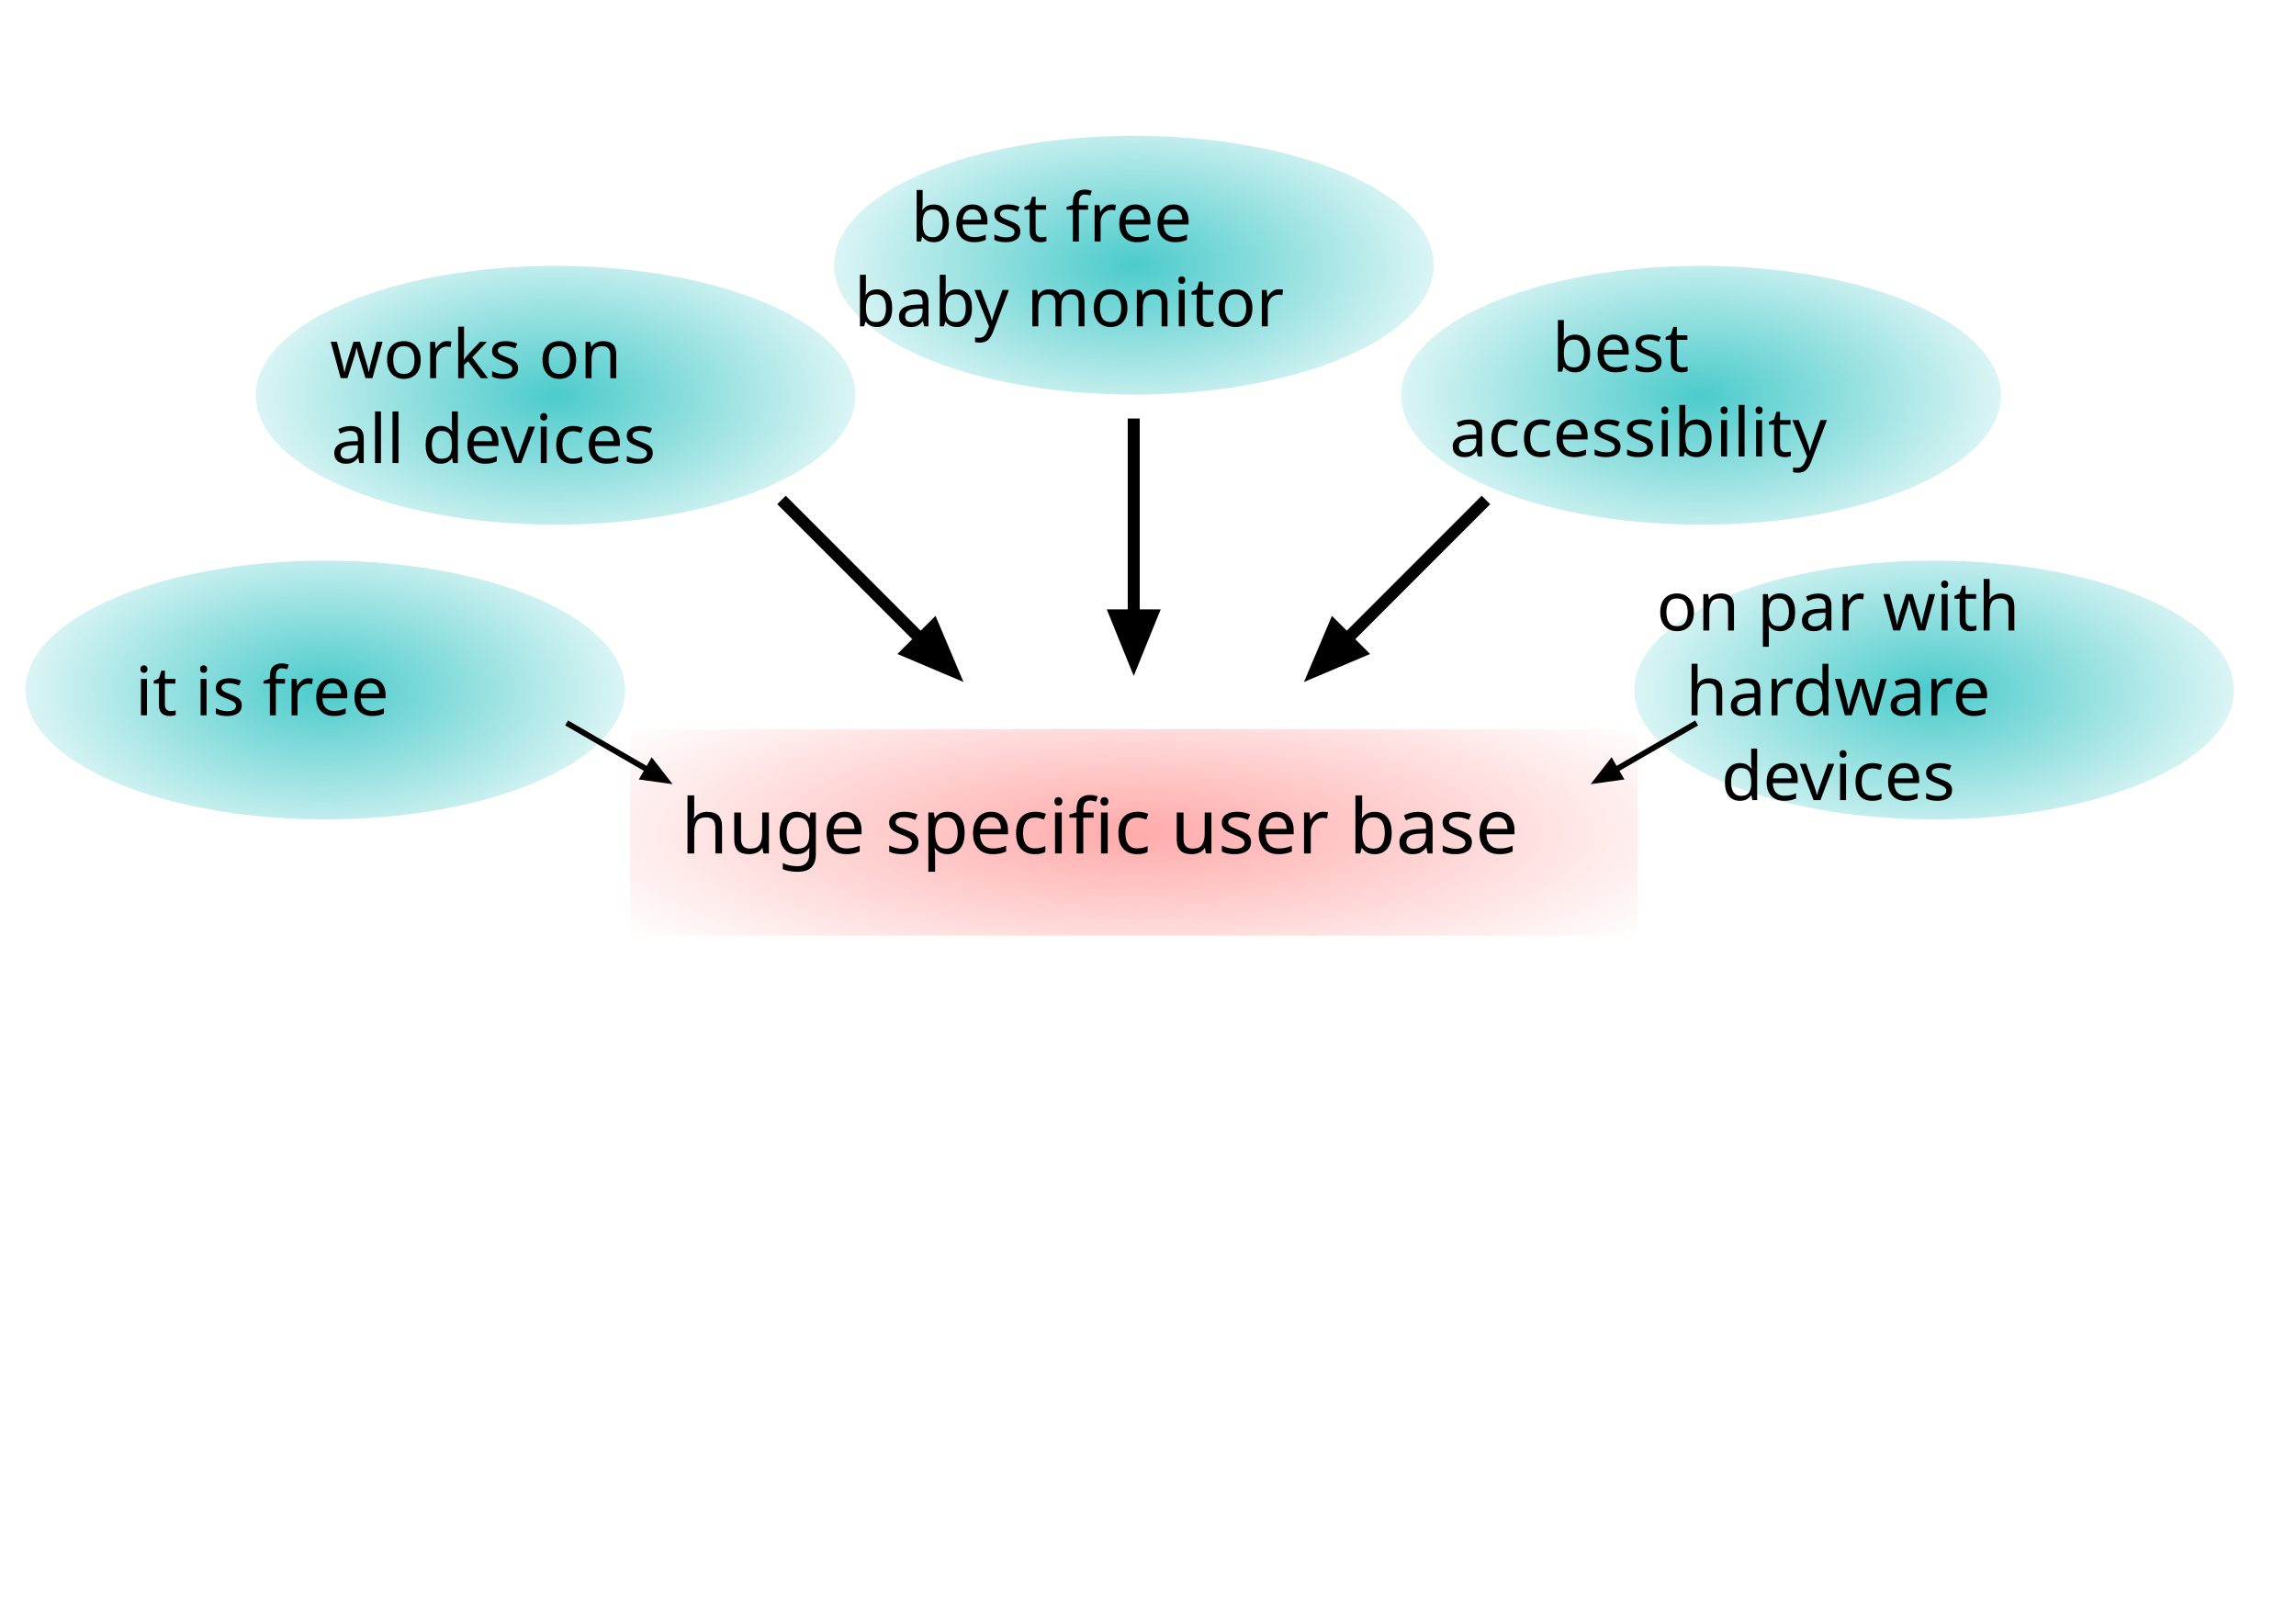
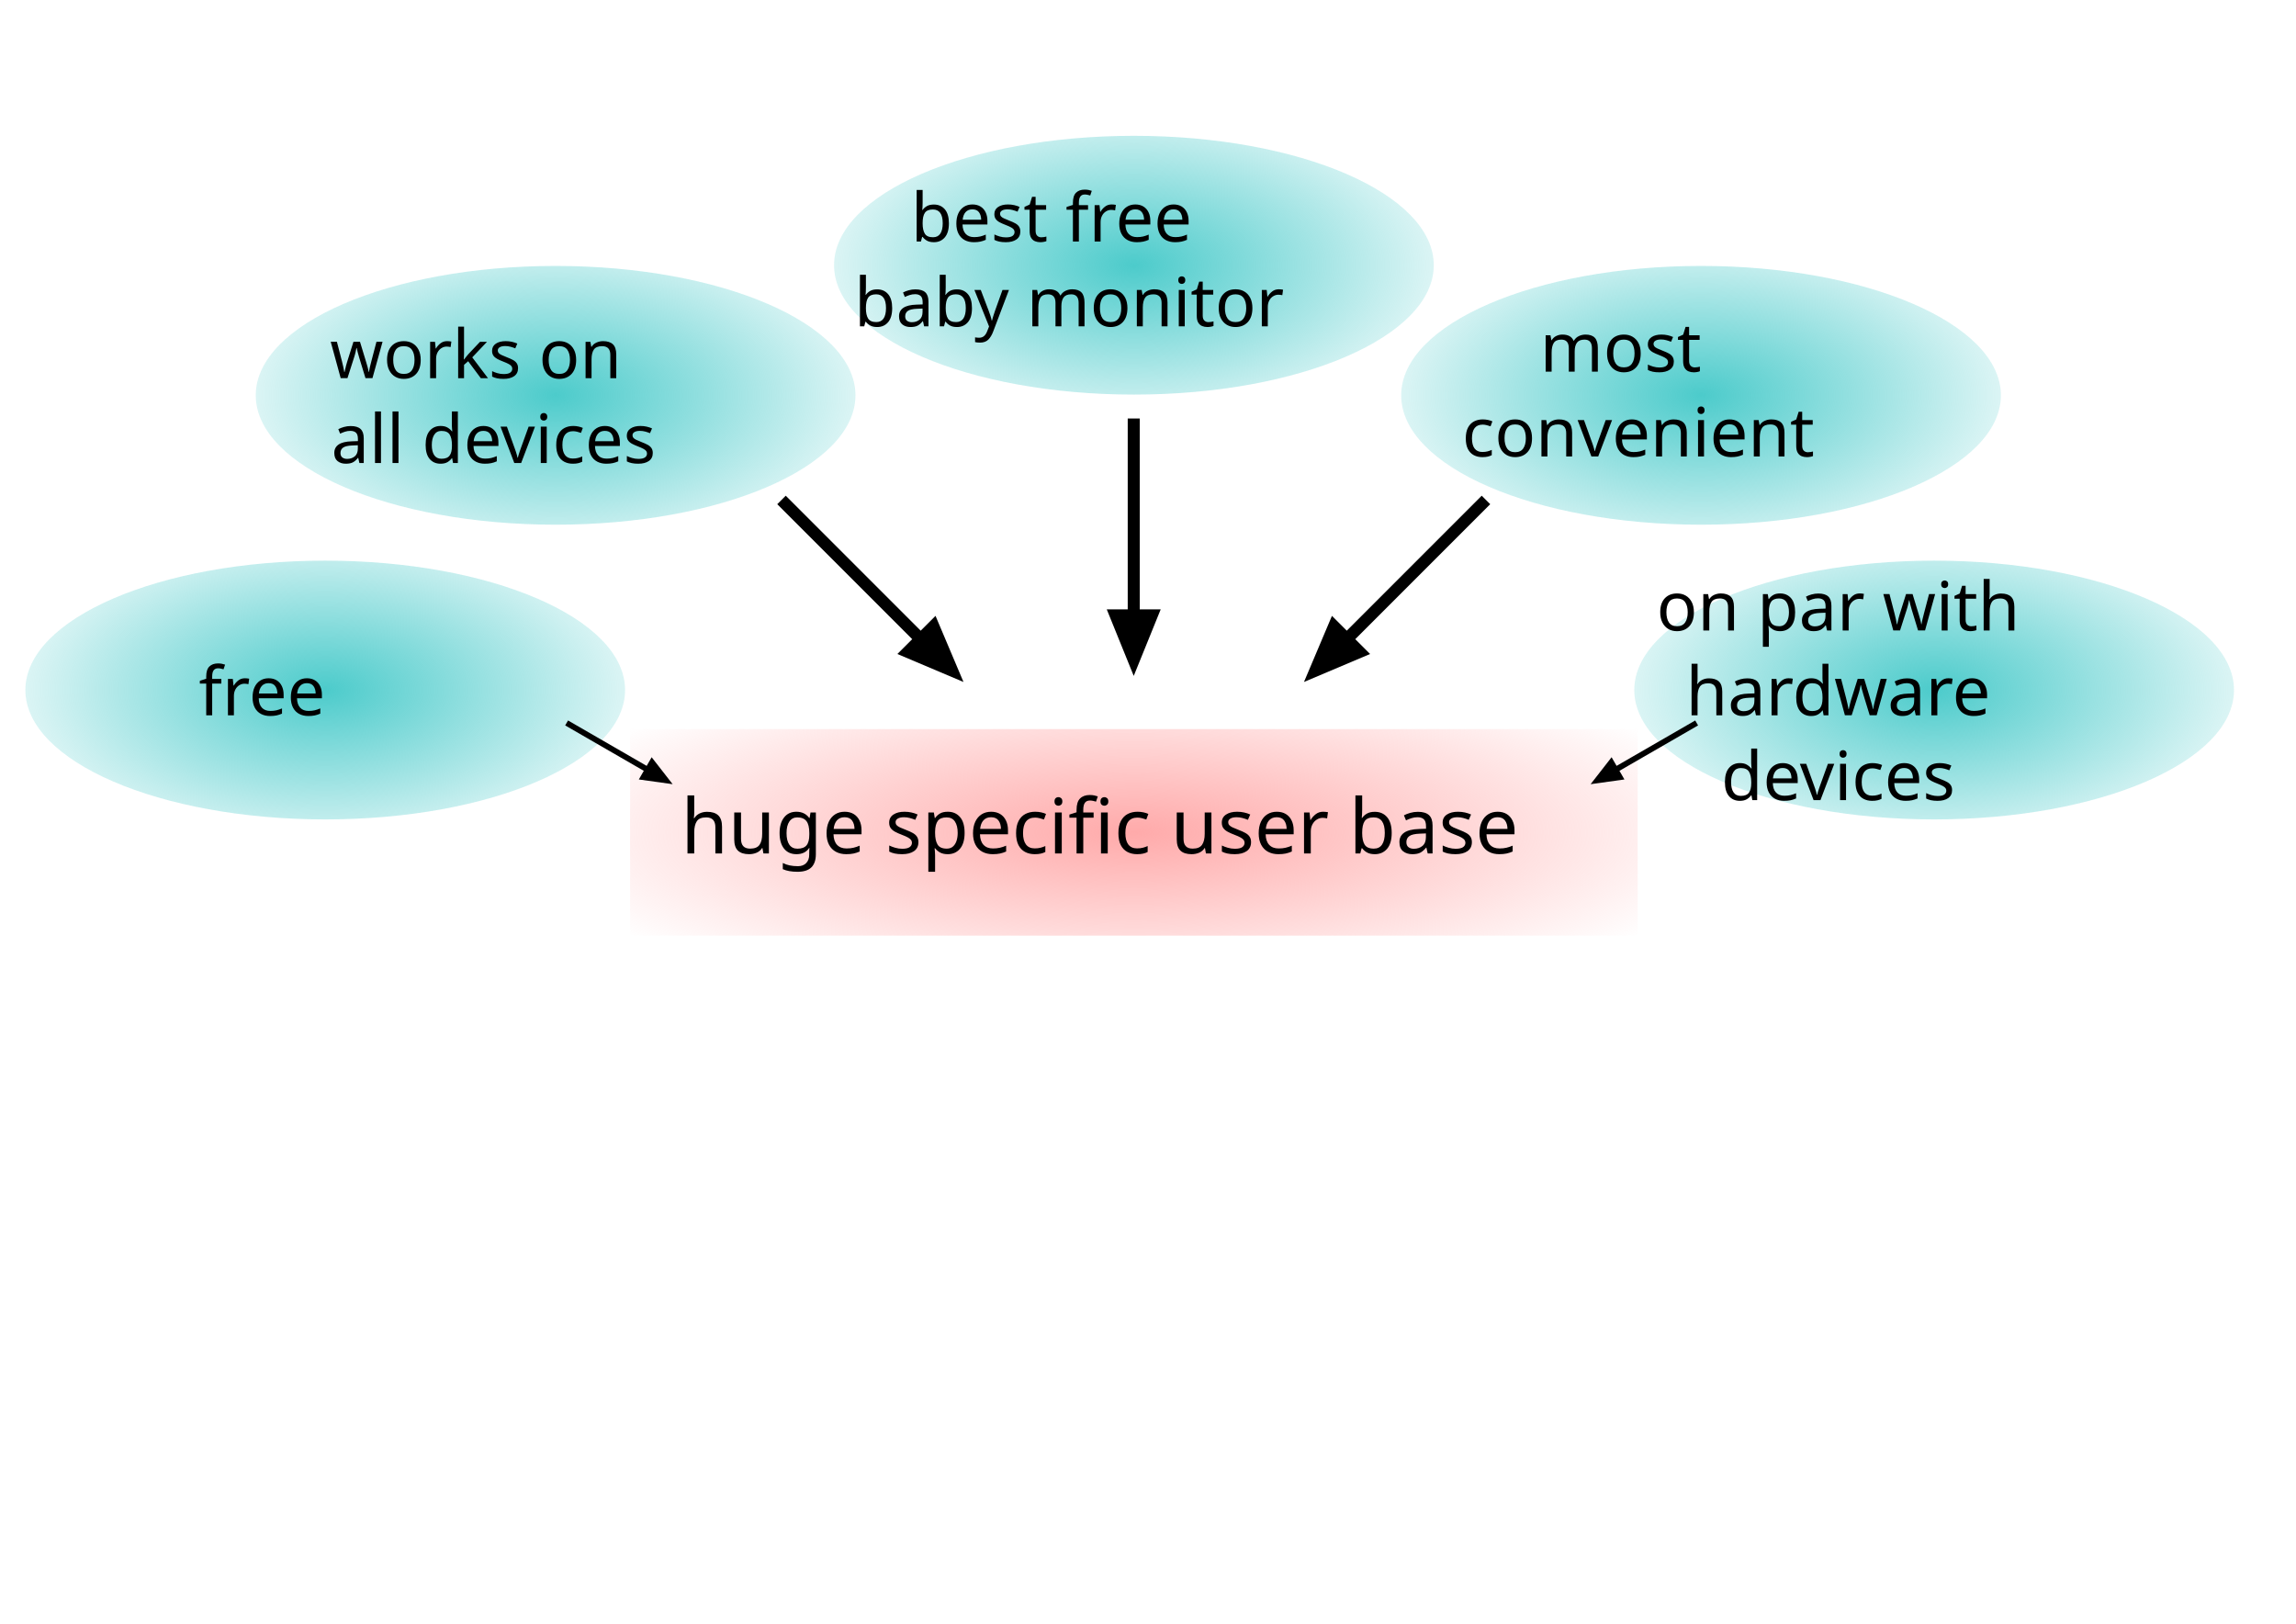
<svg xmlns="http://www.w3.org/2000/svg" xmlns:ns1="http://www.openswatchbook.org/uri/2009/osb" xmlns:xlink="http://www.w3.org/1999/xlink" width="297mm" height="210mm" viewBox="0 0 1052.362 744.094" id="svg5158" version="1.1">
  <defs id="defs5160">
    <linearGradient id="linearGradient6329">
      <stop style="stop-color:#ffaaaa;stop-opacity:1;" offset="0" id="stop6331" />
      <stop style="stop-color:#ffaaaa;stop-opacity:0;" offset="1" id="stop6333" />
    </linearGradient>
    <linearGradient id="linearGradient5603">
      <stop style="stop-color:#4ccbcb;stop-opacity:1;" offset="0" id="stop5605" />
      <stop style="stop-color:#4ccbcb;stop-opacity:0;" offset="1" id="stop5607" />
    </linearGradient>
    <linearGradient id="linearGradient5595" ns1:paint="solid">
      <stop style="stop-color:#000000;stop-opacity:1;" offset="0" id="stop5597" />
    </linearGradient>
    <radialGradient xlink:href="#linearGradient5603" id="radialGradient5617" cx="256.579" cy="552.842" fx="256.579" fy="552.842" r="176.777" gradientTransform="matrix(1.251429,-1.0961112e-7,5.78086e-8,0.66,-41.27775,162.7124)" gradientUnits="userSpaceOnUse" />
    <radialGradient xlink:href="#linearGradient5603" id="radialGradient5641" gradientUnits="userSpaceOnUse" gradientTransform="matrix(1.251429,-1.0961112e-7,5.78086e-8,0.66,-41.27775,162.7124)" cx="256.579" cy="552.842" fx="256.579" fy="552.842" r="176.777" />
    <radialGradient xlink:href="#linearGradient5603" id="radialGradient5687" gradientUnits="userSpaceOnUse" gradientTransform="matrix(1.251429,-1.0961112e-7,5.78086e-8,0.66,478.9508,54.62613)" cx="256.579" cy="552.842" fx="256.579" fy="552.842" r="176.777" />
    <radialGradient xlink:href="#linearGradient5603" id="radialGradient5689" gradientUnits="userSpaceOnUse" gradientTransform="matrix(1.251429,-1.0961112e-7,5.78086e-8,0.66,551.6818,226.3521)" cx="256.579" cy="552.842" fx="256.579" fy="552.842" r="176.777" />
    <filter height="1.032" y="-0.016" width="1.098" x="-0.049" id="filter5391" style="color-interpolation-filters:sRGB">
      <feGaussianBlur id="feGaussianBlur5393" stdDeviation="7.938" />
    </filter>
    <filter height="1.157" y="-0.079" width="1.028" x="-0.014" id="filter5619" style="color-interpolation-filters:sRGB">
      <feGaussianBlur id="feGaussianBlur5621" stdDeviation="5.097" />
    </filter>
    <filter height="1.133" y="-0.067" width="1.029" x="-0.015" id="filter5623" style="color-interpolation-filters:sRGB">
      <feGaussianBlur id="feGaussianBlur5625" stdDeviation="5.536" />
    </filter>
    <filter height="1.561" y="-0.28" width="1.025" x="-0.013" id="filter5747" style="color-interpolation-filters:sRGB">
      <feGaussianBlur id="feGaussianBlur5749" stdDeviation="4.203" />
    </filter>
    <filter height="1.24" y="-0.12" width="1.027" x="-0.013" id="filter5751" style="color-interpolation-filters:sRGB">
      <feGaussianBlur id="feGaussianBlur5753" stdDeviation="3.779" />
    </filter>
    <filter height="1.045" y="-0.023" width="1.051" x="-0.026" id="filter4701" style="color-interpolation-filters:sRGB">
      <feGaussianBlur id="feGaussianBlur4703" stdDeviation="19.875" />
    </filter>
    <filter height="1.03" y="-0.015" width="1.116" x="-0.058" id="filter4705" style="color-interpolation-filters:sRGB">
      <feGaussianBlur id="feGaussianBlur4707" stdDeviation="7.511" />
    </filter>
    <filter height="1.03" y="-0.015" width="1.116" x="-0.058" id="filter4709" style="color-interpolation-filters:sRGB">
      <feGaussianBlur id="feGaussianBlur4711" stdDeviation="7.547" />
    </filter>
    <filter height="1.054" y="-0.027" width="1.043" x="-0.022" id="filter4713" style="color-interpolation-filters:sRGB">
      <feGaussianBlur id="feGaussianBlur4715" stdDeviation="13.618" />
    </filter>
    <filter height="1.044" y="-0.022" width="1.053" x="-0.026" id="filter4717" style="color-interpolation-filters:sRGB">
      <feGaussianBlur id="feGaussianBlur4719" stdDeviation="3.338" />
    </filter>
    <filter height="1.044" y="-0.022" width="1.053" x="-0.026" id="filter4721" style="color-interpolation-filters:sRGB">
      <feGaussianBlur id="feGaussianBlur4723" stdDeviation="3.338" />
    </filter>
    <filter height="1.047" y="-0.024" width="1.049" x="-0.024" id="filter4725" style="color-interpolation-filters:sRGB">
      <feGaussianBlur id="feGaussianBlur4727" stdDeviation="5.467" />
    </filter>
    <clipPath clipPathUnits="userSpaceOnUse" id="clipPath4473">
      <g id="g4475" transform="matrix(0.2062395,0,0,0.2062395,17.41827,391.683)">
        <g id="g4477" transform="translate(-841.0075,-691.3663)">
          <g id="g4479" transform="translate(3.292638,1.531027)">
            <g transform="translate(720.6398,29.78742)" id="g4481">
              <ellipse transform="matrix(0,1,-1,0,0,0)" ry="191.929" rx="222.234" cy="-1563.144" cx="1139.235" id="ellipse4483" style="opacity:1;fill:#b3b3b3;fill-opacity:1;stroke:none;stroke-width:12.196;stroke-miterlimit:4;stroke-dasharray:none;stroke-opacity:1" />
              <path style="opacity:1;fill:#f2f2f2;fill-opacity:1;stroke:none;stroke-width:12.196;stroke-miterlimit:4;stroke-dasharray:none;stroke-opacity:1;filter:url(#filter4717)" d="m 1561.221,957.188 c -54.853,1.266 -104.801,38.894 -128.089,87.726 -36.273,72.304 -26.962,165.862 26.412,227.6 35.704,41.188 97.105,61.319 148.706,40.388 52.309,-20.248 89.375,-70.109 101.113,-124.095 15.855,-67.612 -2.013,-145.406 -53.793,-193.717 -25.406,-23.435 -59.507,-38.944 -94.348,-37.902 z" id="path4485" />
            </g>
            <g transform="translate(0,29.78742)" id="g4487">
              <ellipse style="opacity:1;fill:#b3b3b3;fill-opacity:1;stroke:none;stroke-width:12.196;stroke-miterlimit:4;stroke-dasharray:none;stroke-opacity:1" id="ellipse4489" cx="1139.235" cy="-1563.144" rx="222.234" ry="191.929" transform="matrix(0,1,-1,0,0,0)" />
              <path style="opacity:1;fill:#f2f2f2;fill-opacity:1;stroke:none;stroke-width:12.196;stroke-miterlimit:4;stroke-dasharray:none;stroke-opacity:1;filter:url(#filter4721)" d="m 1561.221,957.188 c -54.853,1.266 -104.801,38.894 -128.089,87.726 -36.273,72.304 -26.962,165.862 26.412,227.6 35.704,41.188 97.105,61.319 148.706,40.388 52.309,-20.248 89.375,-70.109 101.113,-124.095 15.855,-67.612 -2.013,-145.406 -53.793,-193.717 -25.406,-23.435 -59.507,-38.944 -94.348,-37.902 z" id="path4491" />
            </g>
          </g>
          <ellipse style="opacity:1;fill:#e6e6e6;fill-opacity:1;stroke:none;stroke-width:12.196;stroke-miterlimit:4;stroke-dasharray:none;stroke-opacity:1" id="ellipse4493" cx="1926.757" cy="-867.638" rx="308.571" ry="314.286" />
          <path style="opacity:1;fill:#f2f2f2;fill-opacity:1;stroke:none;stroke-width:12.196;stroke-miterlimit:4;stroke-dasharray:none;stroke-opacity:1;filter:url(#filter4725)" d="m 1925.236,-1143.857 c -110.6,-0.3 -217.01,76.04 -252.422,181.114 -34.111,93.973 -14.124,205.822 53.303,280.322 60.746,69.086 158.561,104.701 248.853,86.571 87.539,-16.03 165.502,-78.469 199.523,-160.916 36.178,-83.741 28.89,-184.887 -20.99,-261.428 -43.419,-68.48 -118.594,-116.646 -199.749,-124.281 -9.431,-0.985 -18.966,-1.443 -28.519,-1.383 z" id="path4495" />
          <ellipse style="opacity:1;fill:#b3b3b3;fill-opacity:1;stroke:none;stroke-width:12.196;stroke-miterlimit:4;stroke-dasharray:none;stroke-opacity:1" id="ellipse4497" cx="1926.757" cy="34.128" rx="969.746" ry="1099.046" />
          <path style="opacity:1;fill:#f2f2f2;fill-opacity:1;stroke:none;stroke-width:12.196;stroke-miterlimit:4;stroke-dasharray:none;stroke-opacity:1;filter:url(#filter4701)" d="m 1916.783,-1024.363 c -204.74,2.797 -405.985,85.236 -558.234,221.57 -155.767,137.281 -265.189,323.755 -319.043,523.565 -78.71,287.874 -45.877,605.958 96.689,868.971 94.573,175.05 239.598,325.106 418.662,414.077 161.439,80.486 349.242,109.308 526.486,73.836 175.802,-34.062 338.861,-125.721 463.585,-253.765 172.45,-175.403 276.493,-412.29 303.442,-655.61 31.321,-277.713 -35.898,-567.888 -197.709,-797.225 -100.18,-142.069 -237.482,-259.682 -398.061,-327.835 -105.804,-45.1 -220.845,-68.619 -335.818,-67.585 z" id="path4499" />
          <path style="opacity:1;fill:#e9afc6;fill-opacity:1;stroke:none;stroke-width:12.196;stroke-miterlimit:4;stroke-dasharray:none;stroke-opacity:1" d="m 1895.046,-178.004 c 0,168.783 -29.161,330.653 -81.068,450 -51.907,119.347 -122.307,186.396 -195.714,186.396 -229.075,-9.462 -196.191,-646.129 -147.227,-969.218 16.851,-111.194 73.82,-303.574 147.227,-303.574 73.407,0 143.808,67.049 195.714,186.396 51.907,119.347 81.067,281.217 81.067,450 z" id="path4501" />
          <path id="path4503" d="m 1708.801,-778.187 c -39.332,2.896 -72.603,29.037 -96.352,59.074 -52.691,64.759 -81.741,145.013 -102.525,224.987 -46.74,182.679 -48.497,375.28 -16.223,560.557 18.024,96.754 47.833,193.305 102.692,276.003 23.516,33.516 54.237,65.134 94.365,77.433 26.85,7.058 56.961,-2.237 75.316,-22.889 31.163,-31.046 45.309,-73.649 57.77,-114.717 25.568,-91.705 31.559,-187.563 34.525,-282.389 C 1861.45,-146.012 1851.259,-291.829 1833.565,-436.534 c -11.423,-86.848 -26.23,-174.37 -60.252,-255.62 -12.04,-27.598 -25.977,-54.647 -45.941,-77.418 -5.011,-4.713 -11.381,-9.013 -18.57,-8.615 z" style="opacity:1;fill:#efc3d5;fill-opacity:1;stroke:none;stroke-width:12.196;stroke-miterlimit:4;stroke-dasharray:none;stroke-opacity:1;filter:url(#filter5391)" transform="matrix(-1,0,0,1,3330.712,0)" />
          <path id="path4505" d="m 1895.046,-178.004 c 0,168.783 -29.161,330.653 -81.068,450 -51.907,119.347 -122.307,186.396 -195.714,186.396 -229.075,-9.462 -40.984,-646.175 -30.049,-969.218 3.44,-101.628 -43.358,-303.574 30.049,-303.574 73.407,0 143.808,67.049 195.714,186.396 51.907,119.347 81.067,281.217 81.067,450 z" style="opacity:1;fill:#b3b3b3;fill-opacity:1;stroke:none;stroke-width:12.196;stroke-miterlimit:4;stroke-dasharray:none;stroke-opacity:1" />
          <path id="path4507" d="m 1985.189,-178.004 c 0,168.783 29.161,330.653 81.068,450 51.907,119.347 122.307,186.396 195.714,186.396 229.075,-9.462 196.191,-646.129 147.227,-969.218 -16.851,-111.194 -73.82,-303.574 -147.227,-303.574 -73.407,0 -143.808,67.049 -195.714,186.396 -51.907,119.347 -81.068,281.217 -81.068,450 z" style="opacity:1;fill:#e9afc6;fill-opacity:1;stroke:none;stroke-width:12.196;stroke-miterlimit:4;stroke-dasharray:none;stroke-opacity:1" />
          <path style="opacity:1;fill:#efc3d5;fill-opacity:1;stroke:none;stroke-width:12.196;stroke-miterlimit:4;stroke-dasharray:none;stroke-opacity:1;filter:url(#filter5391)" d="m 2258.209,-778.252 c -39.332,2.896 -72.603,29.037 -96.352,59.074 -52.691,64.759 -81.741,145.013 -102.525,224.987 -46.74,182.679 -48.497,375.28 -16.223,560.557 18.024,96.754 47.833,193.305 102.692,276.003 23.516,33.516 54.237,65.134 94.365,77.433 26.85,7.058 56.961,-2.237 75.316,-22.889 31.163,-31.046 45.309,-73.649 57.77,-114.717 25.568,-91.705 31.559,-187.563 34.525,-282.389 3.08,-145.885 -7.11,-291.703 -24.804,-436.408 -11.423,-86.848 -26.23,-174.37 -60.252,-255.62 -12.04,-27.598 -25.977,-54.647 -45.941,-77.418 -5.011,-4.713 -11.381,-9.013 -18.57,-8.615 z" id="path4509" />
          <path style="opacity:1;fill:#b3b3b3;fill-opacity:1;stroke:none;stroke-width:12.196;stroke-miterlimit:4;stroke-dasharray:none;stroke-opacity:1" d="m 1985.189,-178.004 c 0,168.783 29.161,330.653 81.068,450 51.907,119.347 122.307,186.396 195.714,186.396 229.075,-9.462 40.984,-646.175 30.049,-969.218 -3.44,-101.628 43.358,-303.574 -30.049,-303.574 -73.407,0 -143.808,67.049 -195.714,186.396 -51.907,119.347 -81.067,281.217 -81.067,450 z" id="path4511" />
          <path style="opacity:1;fill:#f2f2f2;fill-opacity:1;stroke:none;stroke-width:12.196;stroke-miterlimit:4;stroke-dasharray:none;stroke-opacity:1;filter:url(#filter4709)" d="m 1621.486,-775.762 c -4.693,9.671 -3.49,20.845 -5.545,31.176 -5.517,68.45 10.222,136.426 9.899,205.029 1.487,98.653 -15.012,196.316 -28.027,293.78 -24.484,168.16 -55.883,336.401 -53.867,506.889 1.362,45.064 6.369,91.93 28.423,132.159 11.496,18.124 33.454,30.491 55.18,26.457 33.627,-3.782 61.663,-26.598 83.494,-51.23 46.941,-52.929 73.523,-120.041 95.363,-186.395 40.64,-129.862 52.684,-266.931 49.861,-402.486 -3.839,-132.607 -25.556,-266.034 -75.956,-389.401 -22.762,-53.19 -53.047,-105.191 -98.271,-142.117 -17.387,-13.234 -38.381,-23.536 -60.387,-24.146 l -0.168,0.287 z" id="path4513" />
          <path style="opacity:1;fill:#f2f2f2;fill-opacity:1;stroke:none;stroke-width:12.196;stroke-miterlimit:4;stroke-dasharray:none;stroke-opacity:1;filter:url(#filter4705)" d="m 2257.441,-774.414 c -39.023,3.827 -72.14,30.697 -95.339,61.383 -52.94,66.651 -80.885,148.567 -101.459,230.127 -43.815,177.506 -44.959,363.949 -14.485,543.712 17.295,96.147 46.67,191.466 99.537,274.391 23.597,34.945 54.966,68.227 96.248,80.984 20.935,5.361 46.145,0.579 59.358,-17.845 20.944,-26.676 25.446,-61.232 29.797,-93.829 8.725,-83.399 0.124,-167.375 -8.404,-250.515 -19.057,-169.958 -53.541,-338.139 -67.034,-508.827 -4.174,-54.219 -4.652,-108.851 1.752,-162.921 4.764,-52.038 10.31,-104.988 0.175,-156.676 l -0.144,0.016 z" id="path4515" />
          <path style="opacity:1;fill:#b3b3b3;fill-opacity:1;stroke:none;stroke-width:12.196;stroke-miterlimit:4;stroke-dasharray:none;stroke-opacity:1" d="M 1926.757,1.804 A 656.059,648.518 0 0 0 1299.092,462.189 793.98,508.811 0 0 0 1132.776,772.781 a 793.98,508.811 0 0 0 578.1,489.155 656.059,648.518 0 0 0 215.88,36.903 656.059,648.518 0 0 0 212.722,-35.861 A 793.98,508.811 0 0 0 2720.737,772.781 793.98,508.811 0 0 0 2553.52,460.818 656.059,648.518 0 0 0 1926.757,1.804 Z" id="path4517" />
          <path style="opacity:1;fill:#f2f2f2;fill-opacity:1;stroke:none;stroke-width:12.196;stroke-miterlimit:4;stroke-dasharray:none;stroke-opacity:1;filter:url(#filter4713)" d="m 1921.764,42.184 c -187.872,0.789 -374.199,92.197 -487.028,243.031 -43.685,57.399 -76.361,122.734 -98.632,191.207 -15.269,27.78 -45.521,42.464 -64.324,67.189 -51.229,55.685 -89.374,126.099 -97.096,201.887 -8.449,86.763 25.995,173.796 81.823,239.33 69.822,83.252 165,141.281 264.825,181.716 69.858,27.951 143.296,44.675 216.274,62.156 74.53,21.581 152.361,35.321 230.075,28.309 62.783,-4.466 123.965,-20.701 184.503,-37.213 75.602,-16.68 151.122,-37.024 221.092,-70.652 92.529,-42.572 179.31,-103.056 240.525,-185.427 48.811,-66.611 76.775,-151.58 62.926,-234.241 -11.914,-76.735 -53.73,-146.857 -108.904,-200.854 -16.777,-16.928 -35.343,-32.41 -49.751,-51.485 -13.333,-25.345 -17.754,-54.412 -31.903,-79.261 C 2402.55,214.81 2222.768,79.354 2023.702,50.017 c -33.701,-5.376 -67.798,-7.983 -101.938,-7.834 z" id="path4519" />
          <path style="opacity:1;fill:#1a1a1a;fill-opacity:1;stroke:none;stroke-width:12.196;stroke-miterlimit:4;stroke-dasharray:none;stroke-opacity:1" d="m 1553.24,387.467 a 114.175,96.788 67.179 0 0 -9.736,1.034 114.175,96.788 67.179 0 0 -70.541,126.492 114.175,96.788 67.179 0 0 121.913,94.702 114.175,96.788 67.179 0 0 70.543,-126.492 114.175,96.788 67.179 0 0 -112.179,-95.736 z m 764.423,0 a 96.788,114.175 22.821 0 0 -112.181,95.736 96.788,114.175 22.821 0 0 70.543,126.492 96.788,114.175 22.821 0 0 121.915,-94.702 96.788,114.175 22.821 0 0 -70.543,-126.492 96.788,114.175 22.821 0 0 -9.734,-1.034 z" id="path4521" />
          <path style="color:#000000;font-style:normal;font-variant:normal;font-weight:normal;font-stretch:normal;font-size:medium;line-height:normal;font-family:sans-serif;text-indent:0;text-align:start;text-decoration:none;text-decoration-line:none;text-decoration-style:solid;text-decoration-color:#000000;letter-spacing:normal;word-spacing:normal;text-transform:none;direction:ltr;block-progression:tb;writing-mode:lr-tb;baseline-shift:baseline;text-anchor:start;white-space:normal;clip-rule:nonzero;display:inline;overflow:visible;visibility:visible;opacity:1;isolation:auto;mix-blend-mode:normal;color-interpolation:sRGB;color-interpolation-filters:linearRGB;solid-color:#000000;solid-opacity:1;fill:#de87aa;fill-opacity:1;fill-rule:evenodd;stroke:none;stroke-width:1px;stroke-linecap:butt;stroke-linejoin:miter;stroke-miterlimit:4;stroke-dasharray:none;stroke-dashoffset:0;stroke-opacity:1;color-rendering:auto;image-rendering:auto;shape-rendering:auto;text-rendering:auto;enable-background:accumulate" d="m 1821.213,819.543 c -5.442,6.349 -10.772,16.612 -4.297,24.111 18.017,10.138 37.847,17.299 56.797,25.733 16.775,7.22 33.402,14.778 50.21,21.923 0,34.792 0,69.583 0,104.375 -29.087,16.457 -58.173,32.914 -87.26,49.371 -6.85,11.823 9.163,25.852 20.451,19.424 26.859,-15.844 54.196,-30.811 81.273,-46.272 29.444,16.127 58.073,34.043 88.098,48.924 12.608,0.674 19.171,-19.115 7.918,-25.516 -27.373,-14.999 -54.388,-30.643 -81.594,-45.943 0,-34.792 0,-69.583 0,-104.375 36.301,-15.789 72.602,-31.577 108.902,-47.367 6.922,-9.502 -3.058,-22.909 -13.861,-22.254 -8.87,1.517 -16.559,7.272 -25.04,10.185 -28.094,12.392 -56.326,24.466 -84.458,36.77 -38.743,-16.853 -77.486,-33.705 -116.228,-50.559 l -0.528,0.85 -0.385,0.619 z" id="path4523" />
          <path style="opacity:1;fill:#333333;fill-opacity:1;stroke:none;stroke-width:12.196;stroke-miterlimit:4;stroke-dasharray:none;stroke-opacity:1;filter:url(#filter5623)" d="m 2304.672,399.373 c -42.308,0.959 -78.116,33.482 -91.945,72.158 -12.27,33.347 -9.46,73.411 13.572,101.599 23.123,28.887 68.516,33.327 98.631,13.043 49.259,-29.099 71.498,-98.345 43.371,-149.162 -12.705,-22.302 -37.555,-38.307 -63.629,-37.639 z m -757.541,0.033 c -37.644,0.195 -69.2,33.608 -72.824,70.086 -8.589,52.428 24.445,110.923 76.699,126.5 32.75,9.911 72.403,-6.463 86.412,-38.207 27.895,-54.683 -1.09,-128.673 -57.378,-151.956 -10.273,-4.257 -21.561,-6.658 -32.909,-6.423 z" id="path4525" />
          <path style="opacity:1;fill:#4d4d4d;fill-opacity:1;stroke:none;stroke-width:12.196;stroke-miterlimit:4;stroke-dasharray:none;stroke-opacity:1;filter:url(#filter5619)" d="m 2305.407,421.371 c -38.211,1.974 -69.375,35.074 -76.055,71.602 -5.242,25.325 0.517,54.413 20.463,72.4 22.077,18.059 56.573,12.945 76.221,-6.511 30.483,-26.837 42.885,-74.936 22.783,-111.432 -8.815,-15.298 -25.31,-26.337 -43.412,-26.059 z m -757.693,0.035 c -30.988,1.035 -54.763,32.272 -52.6,62.218 -1.885,42.262 28.785,85.853 71.559,93.145 29.477,3.154 57.191,-22.633 58.593,-51.782 6.954,-43.188 -20.72,-90.858 -64.009,-102.134 -4.431,-1.048 -8.992,-1.524 -13.543,-1.447 z" id="path4527" />
          <g id="g4529" transform="translate(-9.278251,0)" style="filter:url(#filter5751)">
            <path id="path4531" d="m 1635.839,496.261 c 4.823,20.705 -1.652,39.909 -14.463,42.893 -12.811,2.984 -15.177,-14.16 -20,-34.865 -4.823,-20.705 -10.277,-37.13 2.534,-40.114 12.811,-2.984 27.106,11.381 31.929,32.086 z" style="opacity:1;fill:#808080;fill-opacity:1;stroke:none;stroke-width:12.196;stroke-miterlimit:4;stroke-dasharray:none;stroke-opacity:1" />
            <path style="opacity:1;fill:#808080;fill-opacity:1;stroke:none;stroke-width:12.196;stroke-miterlimit:4;stroke-dasharray:none;stroke-opacity:1" d="m 2236.316,496.261 c -4.823,20.705 1.652,39.909 14.463,42.893 12.811,2.984 15.177,-14.16 20,-34.865 4.823,-20.705 10.277,-37.13 -2.534,-40.114 -12.811,-2.984 -27.106,11.381 -31.929,32.086 z" id="path4533" />
          </g>
          <g id="g4535" transform="translate(-2.294561,-30.31278)" style="fill:#666666;stroke:none;filter:url(#filter5747)">
            <path style="opacity:1;fill:#666666;fill-opacity:1;stroke:none;stroke-width:12.196;stroke-miterlimit:4;stroke-dasharray:none;stroke-opacity:1" d="m 2314.545,530.59 c -16.544,0.167 -22.126,26.123 -7.881,33.861 10.193,6.22 25.188,-2.156 24.801,-14.277 0.489,-9.379 -6.679,-20.168 -16.92,-19.584 z m -771.635,0.002 c -16.628,0.192 -22.135,26.242 -7.758,33.938 10.342,6.145 25.338,-2.539 24.686,-14.732 0.303,-9.262 -6.836,-19.794 -16.928,-19.205 z" id="path4537" />
          </g>
        </g>
      </g>
    </clipPath>
    <clipPath clipPathUnits="userSpaceOnUse" id="clipPath4539">
      <g id="g4541" transform="matrix(0.1970376,-0.06091721,0.06091721,0.1970376,6.714317,175.4436)">
        <g id="g4543" transform="translate(-841.0075,-691.3663)">
          <g id="g4545" transform="translate(3.292638,1.531027)">
            <g transform="translate(720.6398,29.78742)" id="g4547">
              <ellipse transform="matrix(0,1,-1,0,0,0)" ry="191.929" rx="222.234" cy="-1563.144" cx="1139.235" id="ellipse4549" style="opacity:1;fill:#b3b3b3;fill-opacity:1;stroke:none;stroke-width:12.196;stroke-miterlimit:4;stroke-dasharray:none;stroke-opacity:1" />
              <path style="opacity:1;fill:#f2f2f2;fill-opacity:1;stroke:none;stroke-width:12.196;stroke-miterlimit:4;stroke-dasharray:none;stroke-opacity:1;filter:url(#filter4717)" d="m 1561.221,957.188 c -54.853,1.266 -104.801,38.894 -128.089,87.726 -36.273,72.304 -26.962,165.862 26.412,227.6 35.704,41.188 97.105,61.319 148.706,40.388 52.309,-20.248 89.375,-70.109 101.113,-124.095 15.855,-67.612 -2.013,-145.406 -53.793,-193.717 -25.406,-23.435 -59.507,-38.944 -94.348,-37.902 z" id="path4551" />
            </g>
            <g transform="translate(0,29.78742)" id="g4553">
              <ellipse style="opacity:1;fill:#b3b3b3;fill-opacity:1;stroke:none;stroke-width:12.196;stroke-miterlimit:4;stroke-dasharray:none;stroke-opacity:1" id="ellipse4555" cx="1139.235" cy="-1563.144" rx="222.234" ry="191.929" transform="matrix(0,1,-1,0,0,0)" />
              <path style="opacity:1;fill:#f2f2f2;fill-opacity:1;stroke:none;stroke-width:12.196;stroke-miterlimit:4;stroke-dasharray:none;stroke-opacity:1;filter:url(#filter4721)" d="m 1561.221,957.188 c -54.853,1.266 -104.801,38.894 -128.089,87.726 -36.273,72.304 -26.962,165.862 26.412,227.6 35.704,41.188 97.105,61.319 148.706,40.388 52.309,-20.248 89.375,-70.109 101.113,-124.095 15.855,-67.612 -2.013,-145.406 -53.793,-193.717 -25.406,-23.435 -59.507,-38.944 -94.348,-37.902 z" id="path4557" />
            </g>
          </g>
          <ellipse style="opacity:1;fill:#e6e6e6;fill-opacity:1;stroke:none;stroke-width:12.196;stroke-miterlimit:4;stroke-dasharray:none;stroke-opacity:1" id="ellipse4559" cx="1926.757" cy="-867.638" rx="308.571" ry="314.286" />
          <path style="opacity:1;fill:#f2f2f2;fill-opacity:1;stroke:none;stroke-width:12.196;stroke-miterlimit:4;stroke-dasharray:none;stroke-opacity:1;filter:url(#filter4725)" d="m 1925.236,-1143.857 c -110.6,-0.3 -217.01,76.04 -252.422,181.114 -34.111,93.973 -14.124,205.822 53.303,280.322 60.746,69.086 158.561,104.701 248.853,86.571 87.539,-16.03 165.502,-78.469 199.523,-160.916 36.178,-83.741 28.89,-184.887 -20.99,-261.428 -43.419,-68.48 -118.594,-116.646 -199.749,-124.281 -9.431,-0.985 -18.966,-1.443 -28.519,-1.383 z" id="path4561" />
          <ellipse style="opacity:1;fill:#b3b3b3;fill-opacity:1;stroke:none;stroke-width:12.196;stroke-miterlimit:4;stroke-dasharray:none;stroke-opacity:1" id="ellipse4563" cx="1926.757" cy="34.128" rx="969.746" ry="1099.046" />
          <path style="opacity:1;fill:#f2f2f2;fill-opacity:1;stroke:none;stroke-width:12.196;stroke-miterlimit:4;stroke-dasharray:none;stroke-opacity:1;filter:url(#filter4701)" d="m 1916.783,-1024.363 c -204.74,2.797 -405.985,85.236 -558.234,221.57 -155.767,137.281 -265.189,323.755 -319.043,523.565 -78.71,287.874 -45.877,605.958 96.689,868.971 94.573,175.05 239.598,325.106 418.662,414.077 161.439,80.486 349.242,109.308 526.486,73.836 175.802,-34.062 338.861,-125.721 463.585,-253.765 172.45,-175.403 276.493,-412.29 303.442,-655.61 31.321,-277.713 -35.898,-567.888 -197.709,-797.225 -100.18,-142.069 -237.482,-259.682 -398.061,-327.835 -105.804,-45.1 -220.845,-68.619 -335.818,-67.585 z" id="path4565" />
          <path style="opacity:1;fill:#e9afc6;fill-opacity:1;stroke:none;stroke-width:12.196;stroke-miterlimit:4;stroke-dasharray:none;stroke-opacity:1" d="m 1895.046,-178.004 c 0,168.783 -29.161,330.653 -81.068,450 -51.907,119.347 -122.307,186.396 -195.714,186.396 -229.075,-9.462 -196.191,-646.129 -147.227,-969.218 16.851,-111.194 73.82,-303.574 147.227,-303.574 73.407,0 143.808,67.049 195.714,186.396 51.907,119.347 81.067,281.217 81.067,450 z" id="path4567" />
          <path id="path4569" d="m 1708.801,-778.187 c -39.332,2.896 -72.603,29.037 -96.352,59.074 -52.691,64.759 -81.741,145.013 -102.525,224.987 -46.74,182.679 -48.497,375.28 -16.223,560.557 18.024,96.754 47.833,193.305 102.692,276.003 23.516,33.516 54.237,65.134 94.365,77.433 26.85,7.058 56.961,-2.237 75.316,-22.889 31.163,-31.046 45.309,-73.649 57.77,-114.717 25.568,-91.705 31.559,-187.563 34.525,-282.389 C 1861.45,-146.012 1851.259,-291.829 1833.565,-436.534 c -11.423,-86.848 -26.23,-174.37 -60.252,-255.62 -12.04,-27.598 -25.977,-54.647 -45.941,-77.418 -5.011,-4.713 -11.381,-9.013 -18.57,-8.615 z" style="opacity:1;fill:#efc3d5;fill-opacity:1;stroke:none;stroke-width:12.196;stroke-miterlimit:4;stroke-dasharray:none;stroke-opacity:1;filter:url(#filter5391)" transform="matrix(-1,0,0,1,3330.712,0)" />
          <path id="path4571" d="m 1895.046,-178.004 c 0,168.783 -29.161,330.653 -81.068,450 -51.907,119.347 -122.307,186.396 -195.714,186.396 -229.075,-9.462 -40.984,-646.175 -30.049,-969.218 3.44,-101.628 -43.358,-303.574 30.049,-303.574 73.407,0 143.808,67.049 195.714,186.396 51.907,119.347 81.067,281.217 81.067,450 z" style="opacity:1;fill:#b3b3b3;fill-opacity:1;stroke:none;stroke-width:12.196;stroke-miterlimit:4;stroke-dasharray:none;stroke-opacity:1" />
          <path id="path4573" d="m 1985.189,-178.004 c 0,168.783 29.161,330.653 81.068,450 51.907,119.347 122.307,186.396 195.714,186.396 229.075,-9.462 196.191,-646.129 147.227,-969.218 -16.851,-111.194 -73.82,-303.574 -147.227,-303.574 -73.407,0 -143.808,67.049 -195.714,186.396 -51.907,119.347 -81.068,281.217 -81.068,450 z" style="opacity:1;fill:#e9afc6;fill-opacity:1;stroke:none;stroke-width:12.196;stroke-miterlimit:4;stroke-dasharray:none;stroke-opacity:1" />
          <path style="opacity:1;fill:#efc3d5;fill-opacity:1;stroke:none;stroke-width:12.196;stroke-miterlimit:4;stroke-dasharray:none;stroke-opacity:1;filter:url(#filter5391)" d="m 2258.209,-778.252 c -39.332,2.896 -72.603,29.037 -96.352,59.074 -52.691,64.759 -81.741,145.013 -102.525,224.987 -46.74,182.679 -48.497,375.28 -16.223,560.557 18.024,96.754 47.833,193.305 102.692,276.003 23.516,33.516 54.237,65.134 94.365,77.433 26.85,7.058 56.961,-2.237 75.316,-22.889 31.163,-31.046 45.309,-73.649 57.77,-114.717 25.568,-91.705 31.559,-187.563 34.525,-282.389 3.08,-145.885 -7.11,-291.703 -24.804,-436.408 -11.423,-86.848 -26.23,-174.37 -60.252,-255.62 -12.04,-27.598 -25.977,-54.647 -45.941,-77.418 -5.011,-4.713 -11.381,-9.013 -18.57,-8.615 z" id="path4575" />
          <path style="opacity:1;fill:#b3b3b3;fill-opacity:1;stroke:none;stroke-width:12.196;stroke-miterlimit:4;stroke-dasharray:none;stroke-opacity:1" d="m 1985.189,-178.004 c 0,168.783 29.161,330.653 81.068,450 51.907,119.347 122.307,186.396 195.714,186.396 229.075,-9.462 40.984,-646.175 30.049,-969.218 -3.44,-101.628 43.358,-303.574 -30.049,-303.574 -73.407,0 -143.808,67.049 -195.714,186.396 -51.907,119.347 -81.067,281.217 -81.067,450 z" id="path4577" />
          <path style="opacity:1;fill:#f2f2f2;fill-opacity:1;stroke:none;stroke-width:12.196;stroke-miterlimit:4;stroke-dasharray:none;stroke-opacity:1;filter:url(#filter4709)" d="m 1621.486,-775.762 c -4.693,9.671 -3.49,20.845 -5.545,31.176 -5.517,68.45 10.222,136.426 9.899,205.029 1.487,98.653 -15.012,196.316 -28.027,293.78 -24.484,168.16 -55.883,336.401 -53.867,506.889 1.362,45.064 6.369,91.93 28.423,132.159 11.496,18.124 33.454,30.491 55.18,26.457 33.627,-3.782 61.663,-26.598 83.494,-51.23 46.941,-52.929 73.523,-120.041 95.363,-186.395 40.64,-129.862 52.684,-266.931 49.861,-402.486 -3.839,-132.607 -25.556,-266.034 -75.956,-389.401 -22.762,-53.19 -53.047,-105.191 -98.271,-142.117 -17.387,-13.234 -38.381,-23.536 -60.387,-24.146 l -0.168,0.287 z" id="path4579" />
          <path style="opacity:1;fill:#f2f2f2;fill-opacity:1;stroke:none;stroke-width:12.196;stroke-miterlimit:4;stroke-dasharray:none;stroke-opacity:1;filter:url(#filter4705)" d="m 2257.441,-774.414 c -39.023,3.827 -72.14,30.697 -95.339,61.383 -52.94,66.651 -80.885,148.567 -101.459,230.127 -43.815,177.506 -44.959,363.949 -14.485,543.712 17.295,96.147 46.67,191.466 99.537,274.391 23.597,34.945 54.966,68.227 96.248,80.984 20.935,5.361 46.145,0.579 59.358,-17.845 20.944,-26.676 25.446,-61.232 29.797,-93.829 8.725,-83.399 0.124,-167.375 -8.404,-250.515 -19.057,-169.958 -53.541,-338.139 -67.034,-508.827 -4.174,-54.219 -4.652,-108.851 1.752,-162.921 4.764,-52.038 10.31,-104.988 0.175,-156.676 l -0.144,0.016 z" id="path4581" />
          <path style="opacity:1;fill:#b3b3b3;fill-opacity:1;stroke:none;stroke-width:12.196;stroke-miterlimit:4;stroke-dasharray:none;stroke-opacity:1" d="M 1926.757,1.804 A 656.059,648.518 0 0 0 1299.092,462.189 793.98,508.811 0 0 0 1132.776,772.781 a 793.98,508.811 0 0 0 578.1,489.155 656.059,648.518 0 0 0 215.88,36.903 656.059,648.518 0 0 0 212.722,-35.861 A 793.98,508.811 0 0 0 2720.737,772.781 793.98,508.811 0 0 0 2553.52,460.818 656.059,648.518 0 0 0 1926.757,1.804 Z" id="path4583" />
          <path style="opacity:1;fill:#f2f2f2;fill-opacity:1;stroke:none;stroke-width:12.196;stroke-miterlimit:4;stroke-dasharray:none;stroke-opacity:1;filter:url(#filter4713)" d="m 1921.764,42.184 c -187.872,0.789 -374.199,92.197 -487.028,243.031 -43.685,57.399 -76.361,122.734 -98.632,191.207 -15.269,27.78 -45.521,42.464 -64.324,67.189 -51.229,55.685 -89.374,126.099 -97.096,201.887 -8.449,86.763 25.995,173.796 81.823,239.33 69.822,83.252 165,141.281 264.825,181.716 69.858,27.951 143.296,44.675 216.274,62.156 74.53,21.581 152.361,35.321 230.075,28.309 62.783,-4.466 123.965,-20.701 184.503,-37.213 75.602,-16.68 151.122,-37.024 221.092,-70.652 92.529,-42.572 179.31,-103.056 240.525,-185.427 48.811,-66.611 76.775,-151.58 62.926,-234.241 -11.914,-76.735 -53.73,-146.857 -108.904,-200.854 -16.777,-16.928 -35.343,-32.41 -49.751,-51.485 -13.333,-25.345 -17.754,-54.412 -31.903,-79.261 C 2402.55,214.81 2222.768,79.354 2023.702,50.017 c -33.701,-5.376 -67.798,-7.983 -101.938,-7.834 z" id="path4585" />
          <path style="opacity:1;fill:#1a1a1a;fill-opacity:1;stroke:none;stroke-width:12.196;stroke-miterlimit:4;stroke-dasharray:none;stroke-opacity:1" d="m 1553.24,387.467 a 114.175,96.788 67.179 0 0 -9.736,1.034 114.175,96.788 67.179 0 0 -70.541,126.492 114.175,96.788 67.179 0 0 121.913,94.702 114.175,96.788 67.179 0 0 70.543,-126.492 114.175,96.788 67.179 0 0 -112.179,-95.736 z m 764.423,0 a 96.788,114.175 22.821 0 0 -112.181,95.736 96.788,114.175 22.821 0 0 70.543,126.492 96.788,114.175 22.821 0 0 121.915,-94.702 96.788,114.175 22.821 0 0 -70.543,-126.492 96.788,114.175 22.821 0 0 -9.734,-1.034 z" id="path4587" />
          <path style="color:#000000;font-style:normal;font-variant:normal;font-weight:normal;font-stretch:normal;font-size:medium;line-height:normal;font-family:sans-serif;text-indent:0;text-align:start;text-decoration:none;text-decoration-line:none;text-decoration-style:solid;text-decoration-color:#000000;letter-spacing:normal;word-spacing:normal;text-transform:none;direction:ltr;block-progression:tb;writing-mode:lr-tb;baseline-shift:baseline;text-anchor:start;white-space:normal;clip-rule:nonzero;display:inline;overflow:visible;visibility:visible;opacity:1;isolation:auto;mix-blend-mode:normal;color-interpolation:sRGB;color-interpolation-filters:linearRGB;solid-color:#000000;solid-opacity:1;fill:#de87aa;fill-opacity:1;fill-rule:evenodd;stroke:none;stroke-width:1px;stroke-linecap:butt;stroke-linejoin:miter;stroke-miterlimit:4;stroke-dasharray:none;stroke-dashoffset:0;stroke-opacity:1;color-rendering:auto;image-rendering:auto;shape-rendering:auto;text-rendering:auto;enable-background:accumulate" d="m 1821.213,819.543 c -5.442,6.349 -10.772,16.612 -4.297,24.111 18.017,10.138 37.847,17.299 56.797,25.733 16.775,7.22 33.402,14.778 50.21,21.923 0,34.792 0,69.583 0,104.375 -29.087,16.457 -58.173,32.914 -87.26,49.371 -6.85,11.823 9.163,25.852 20.451,19.424 26.859,-15.844 54.196,-30.811 81.273,-46.272 29.444,16.127 58.073,34.043 88.098,48.924 12.608,0.674 19.171,-19.115 7.918,-25.516 -27.373,-14.999 -54.388,-30.643 -81.594,-45.943 0,-34.792 0,-69.583 0,-104.375 36.301,-15.789 72.602,-31.577 108.902,-47.367 6.922,-9.502 -3.058,-22.909 -13.861,-22.254 -8.87,1.517 -16.559,7.272 -25.04,10.185 -28.094,12.392 -56.326,24.466 -84.458,36.77 -38.743,-16.853 -77.486,-33.705 -116.228,-50.559 l -0.528,0.85 -0.385,0.619 z" id="path4589" />
          <path style="opacity:1;fill:#333333;fill-opacity:1;stroke:none;stroke-width:12.196;stroke-miterlimit:4;stroke-dasharray:none;stroke-opacity:1;filter:url(#filter5623)" d="m 2304.672,399.373 c -42.308,0.959 -78.116,33.482 -91.945,72.158 -12.27,33.347 -9.46,73.411 13.572,101.599 23.123,28.887 68.516,33.327 98.631,13.043 49.259,-29.099 71.498,-98.345 43.371,-149.162 -12.705,-22.302 -37.555,-38.307 -63.629,-37.639 z m -757.541,0.033 c -37.644,0.195 -69.2,33.608 -72.824,70.086 -8.589,52.428 24.445,110.923 76.699,126.5 32.75,9.911 72.403,-6.463 86.412,-38.207 27.895,-54.683 -1.09,-128.673 -57.378,-151.956 -10.273,-4.257 -21.561,-6.658 -32.909,-6.423 z" id="path4591" />
          <path style="opacity:1;fill:#4d4d4d;fill-opacity:1;stroke:none;stroke-width:12.196;stroke-miterlimit:4;stroke-dasharray:none;stroke-opacity:1;filter:url(#filter5619)" d="m 2305.407,421.371 c -38.211,1.974 -69.375,35.074 -76.055,71.602 -5.242,25.325 0.517,54.413 20.463,72.4 22.077,18.059 56.573,12.945 76.221,-6.511 30.483,-26.837 42.885,-74.936 22.783,-111.432 -8.815,-15.298 -25.31,-26.337 -43.412,-26.059 z m -757.693,0.035 c -30.988,1.035 -54.763,32.272 -52.6,62.218 -1.885,42.262 28.785,85.853 71.559,93.145 29.477,3.154 57.191,-22.633 58.593,-51.782 6.954,-43.188 -20.72,-90.858 -64.009,-102.134 -4.431,-1.048 -8.992,-1.524 -13.543,-1.447 z" id="path4593" />
          <g id="g4595" transform="translate(-9.278251,0)" style="filter:url(#filter5751)">
            <path id="path4597" d="m 1635.839,496.261 c 4.823,20.705 -1.652,39.909 -14.463,42.893 -12.811,2.984 -15.177,-14.16 -20,-34.865 -4.823,-20.705 -10.277,-37.13 2.534,-40.114 12.811,-2.984 27.106,11.381 31.929,32.086 z" style="opacity:1;fill:#808080;fill-opacity:1;stroke:none;stroke-width:12.196;stroke-miterlimit:4;stroke-dasharray:none;stroke-opacity:1" />
            <path style="opacity:1;fill:#808080;fill-opacity:1;stroke:none;stroke-width:12.196;stroke-miterlimit:4;stroke-dasharray:none;stroke-opacity:1" d="m 2236.316,496.261 c -4.823,20.705 1.652,39.909 14.463,42.893 12.811,2.984 15.177,-14.16 20,-34.865 4.823,-20.705 10.277,-37.13 -2.534,-40.114 -12.811,-2.984 -27.106,11.381 -31.929,32.086 z" id="path4599" />
          </g>
          <g id="g4601" transform="translate(-2.294561,-30.31278)" style="fill:#666666;stroke:none;filter:url(#filter5747)">
            <path style="opacity:1;fill:#666666;fill-opacity:1;stroke:none;stroke-width:12.196;stroke-miterlimit:4;stroke-dasharray:none;stroke-opacity:1" d="m 2314.545,530.59 c -16.544,0.167 -22.126,26.123 -7.881,33.861 10.193,6.22 25.188,-2.156 24.801,-14.277 0.489,-9.379 -6.679,-20.168 -16.92,-19.584 z m -771.635,0.002 c -16.628,0.192 -22.135,26.242 -7.758,33.938 10.342,6.145 25.338,-2.539 24.686,-14.732 0.303,-9.262 -6.836,-19.794 -16.928,-19.205 z" id="path4603" />
          </g>
        </g>
      </g>
    </clipPath>
    <radialGradient xlink:href="#linearGradient5603" id="radialGradient6300" gradientUnits="userSpaceOnUse" gradientTransform="matrix(1.251429,-1.0961112e-7,5.78086e-8,0.66,550.3825,214.6583)" cx="256.579" cy="552.842" fx="256.579" fy="552.842" r="176.777" />
    <radialGradient xlink:href="#linearGradient6329" id="radialGradient6346" cx="519.724" cy="689.717" fx="519.724" fy="689.717" r="227.423" gradientTransform="matrix(1.264056,-1.5058777e-7,4.226987e-8,0.3548195,-133.7516,445.7066)" gradientUnits="userSpaceOnUse" />
  </defs>
  <g id="layer1" transform="translate(0,-308.2677)">
    <g id="g5625" transform="matrix(0.7774566,0,0,0.7774566,302.1816,19.62639)">
      <ellipse ry="76.267" rx="176.777" cy="527.588" cx="279.812" id="path4141" style="opacity:1;fill:url(#radialGradient5617);fill-opacity:1;fill-rule:evenodd;stroke:none;stroke-opacity:0.677" />
      <text id="text5619" y="513.623" x="278.015" style="font-style:normal;font-weight:normal;font-size:40px;line-height:125%;font-family:sans-serif;text-align:center;letter-spacing:0px;word-spacing:0px;text-anchor:middle;fill:#000000;fill-opacity:1;stroke:none;stroke-width:1px;stroke-linecap:butt;stroke-linejoin:miter;stroke-opacity:1" xml:space="preserve">
        <tspan y="513.623" x="278.015" id="tspan5621">best free</tspan>
        <tspan id="tspan5623" y="563.623" x="278.015">baby monitor</tspan>
      </text>
    </g>
    <g transform="matrix(0.7774566,0,0,0.7774566,37.11986,79.25166)" id="g5649">
      <ellipse style="opacity:1;fill:url(#radialGradient5641);fill-opacity:1;fill-rule:evenodd;stroke:none;stroke-opacity:0.677" id="ellipse5633" cx="279.812" cy="527.588" rx="176.777" ry="76.267" />
      <text xml:space="preserve" style="font-style:normal;font-weight:normal;font-size:40px;line-height:125%;font-family:sans-serif;text-align:center;letter-spacing:0px;word-spacing:0px;text-anchor:middle;fill:#000000;fill-opacity:1;stroke:none;stroke-width:1px;stroke-linecap:butt;stroke-linejoin:miter;stroke-opacity:1" x="279.597" y="517.5" id="text5635">
        <tspan x="279.597" y="517.5" id="tspan5639">works on</tspan>
        <tspan x="279.597" y="567.5" id="tspan5647">all devices</tspan>
      </text>
    </g>
    <g id="g5735" transform="matrix(0.7774566,0,0,0.7774566,101.1216,29.77464)">
      <ellipse ry="76.267" rx="176.777" cy="591.228" cx="872.772" id="ellipse5657" style="opacity:1;fill:url(#radialGradient5689);fill-opacity:1;fill-rule:evenodd;stroke:none;stroke-opacity:0.677" />
      <text id="text5659" y="577.263" x="872.166" style="font-style:normal;font-weight:normal;font-size:40px;line-height:125%;font-family:sans-serif;text-align:center;letter-spacing:0px;word-spacing:0px;text-anchor:middle;fill:#000000;fill-opacity:1;stroke:none;stroke-width:1px;stroke-linecap:butt;stroke-linejoin:miter;stroke-opacity:1" xml:space="preserve">
-         <tspan id="tspan5663" y="577.263" x="872.166">best</tspan>
-         <tspan id="tspan5723" y="627.263" x="872.166">accessibility</tspan>
+         <tspan id="tspan5663" y="577.263" x="872.166">most</tspan>
+         <tspan id="tspan5723" y="627.263" x="872.166">convenient</tspan>
      </text>
    </g>
    <g id="g5748" transform="matrix(0.7774566,0,0,0.7774566,-472.9291,298.3419)">
      <ellipse style="opacity:1;fill:url(#radialGradient5687);fill-opacity:1;fill-rule:evenodd;stroke:none;stroke-opacity:0.677" id="ellipse5667" cx="800.041" cy="419.502" rx="176.777" ry="76.267" />
      <text xml:space="preserve" style="font-style:normal;font-weight:normal;font-size:40px;line-height:125%;font-family:sans-serif;text-align:center;letter-spacing:0px;word-spacing:0px;text-anchor:middle;fill:#000000;fill-opacity:1;stroke:none;stroke-width:1px;stroke-linecap:butt;stroke-linejoin:miter;stroke-opacity:1" x="799.221" y="434.414" id="text5669">
-         <tspan x="799.221" y="434.414" id="tspan5673">it is free</tspan>
+         <tspan x="799.221" y="434.414" id="tspan5673">free</tspan>
      </text>
    </g>
    <g transform="matrix(0.7774566,0,0,0.7774566,212.0055,218.3705)" id="g6290">
      <g id="g6314" transform="translate(-3.897912,-57.16938)">
        <ellipse ry="76.267" rx="176.777" cy="579.534" cx="871.472" id="ellipse6292" style="opacity:1;fill:url(#radialGradient6300);fill-opacity:1;fill-rule:evenodd;stroke:none;stroke-opacity:0.677" />
        <text id="text6294" y="544.446" x="872.088" style="font-style:normal;font-weight:normal;font-size:40px;line-height:125%;font-family:sans-serif;text-align:center;letter-spacing:0px;word-spacing:0px;text-anchor:middle;fill:#000000;fill-opacity:1;stroke:none;stroke-width:1px;stroke-linecap:butt;stroke-linejoin:miter;stroke-opacity:1" xml:space="preserve">
          <tspan id="tspan6304" y="544.446" x="872.088">on par with</tspan>
          <tspan id="tspan6310" y="594.446" x="872.088">hardware</tspan>
          <tspan id="tspan6312" y="644.446" x="872.088">devices</tspan>
          <tspan id="tspan6298" y="694.446" x="872.088" />
        </text>
      </g>
    </g>
    <g id="g6348" transform="translate(-3.484493,-0.7142888)">
      <rect y="643.098" x="292.3" height="94.667" width="461.815" id="rect5805" style="opacity:1;fill:url(#radialGradient6346);fill-opacity:1;fill-rule:evenodd;stroke:none;stroke-opacity:1" />
      <text id="text6337" y="700.087" x="315.626" style="font-style:normal;font-weight:normal;font-size:40px;line-height:125%;font-family:sans-serif;letter-spacing:0px;word-spacing:0px;fill:#000000;fill-opacity:1;stroke:none;stroke-width:1px;stroke-linecap:butt;stroke-linejoin:miter;stroke-opacity:1" xml:space="preserve">
        <tspan style="font-size:35px" y="700.087" x="315.626" id="tspan6339">huge specific user base</tspan>
      </text>
    </g>
    <g id="Ebene_1" transform="matrix(0,-0.130745,0.06777483,0,507.282,618.0149)">
      <polygon id="path2050" points="0,182.359 233.178,0 233.178,141.732 902.25,141.732 902.25,222.986 902.25,222.986 233.178,222.986 233.178,364.719 " />
    </g>
    <g transform="matrix(0.0924507,-0.0924507,0.04792404,0.04792404,588.9359,612.0543)" id="g6454">
      <polygon points="902.25,222.986 902.25,222.986 233.178,222.986 233.178,364.719 0,182.359 233.178,0 233.178,141.732 902.25,141.732 " id="polygon6456" />
    </g>
    <g id="g6458" transform="matrix(0.05386156,-0.03109698,0.01611987,0.02792043,726.1118,662.539)">
      <polygon id="polygon6460" points="233.178,364.719 0,182.359 233.178,0 233.178,141.732 902.25,141.732 902.25,222.986 902.25,222.986 233.178,222.986 " />
    </g>
    <g id="g6462" transform="matrix(-0.0924507,-0.0924507,-0.04792404,0.04792404,450.3469,612.0543)">
      <polygon id="polygon6464" points="233.178,364.719 0,182.359 233.178,0 233.178,141.732 902.25,141.732 902.25,222.986 902.25,222.986 233.178,222.986 " />
    </g>
    <g transform="matrix(-0.05386156,-0.03109698,-0.01611987,0.02792043,311.2426,662.539)" id="g6466">
      <polygon points="902.25,222.986 902.25,222.986 233.178,222.986 233.178,364.719 0,182.359 233.178,0 233.178,141.732 902.25,141.732 " id="polygon6468" />
    </g>
  </g>
</svg>
